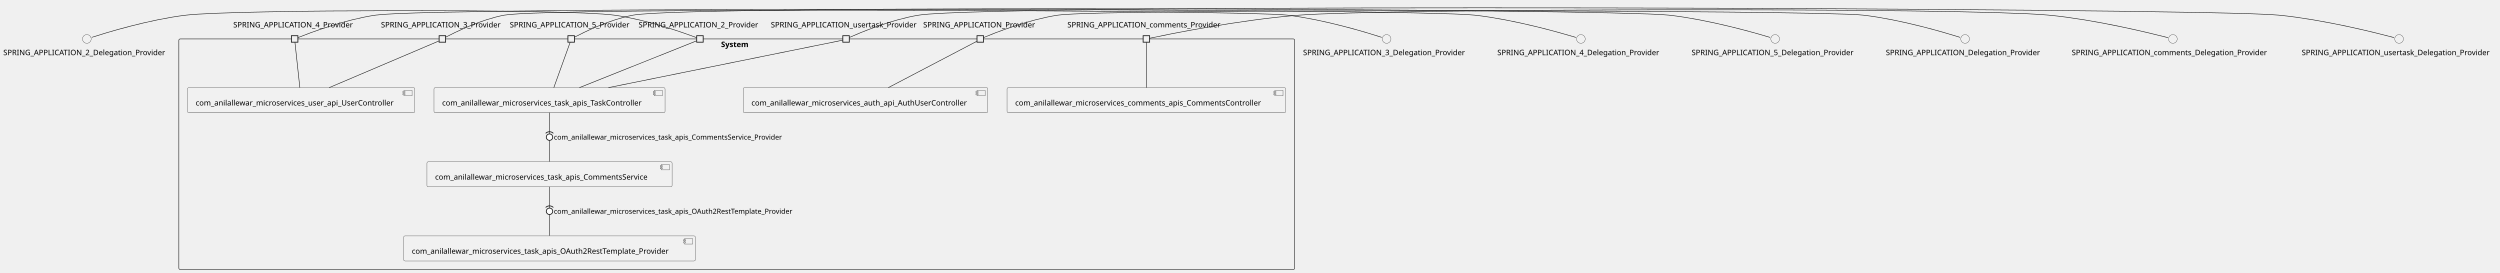
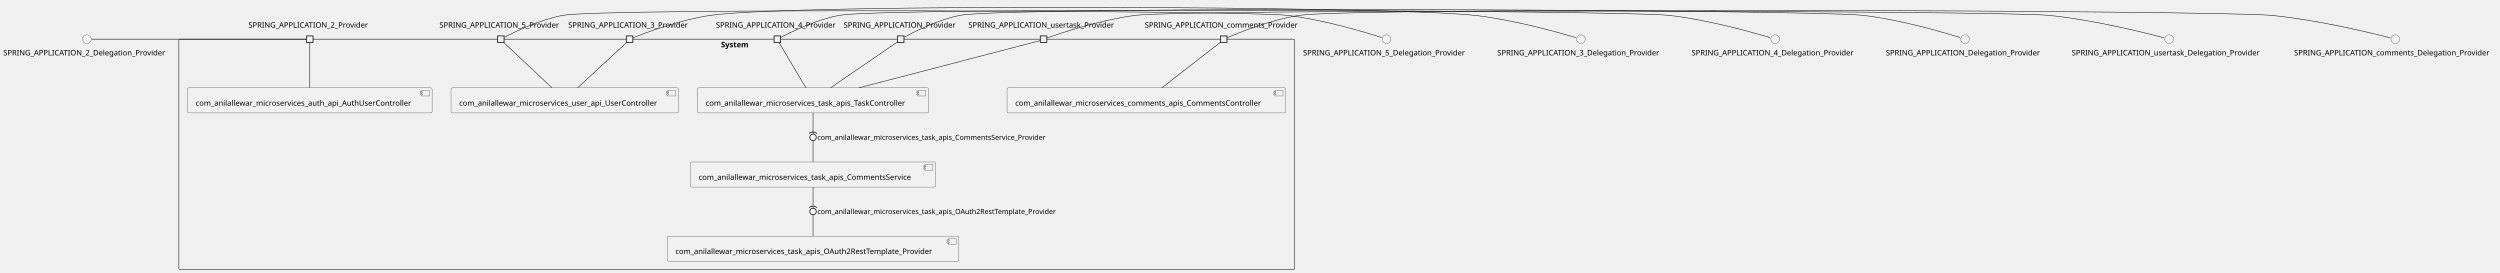
- <svg xmlns="http://www.w3.org/2000/svg" xmlns:xlink="http://www.w3.org/1999/xlink" contentStyleType="text/css" height="503px" preserveAspectRatio="none" style="width:4620px;height:503px;background:#FFFFFF;" version="1.1" viewBox="0 0 4620 503" width="4620px" zoomAndPan="magnify">
+ <svg xmlns="http://www.w3.org/2000/svg" xmlns:xlink="http://www.w3.org/1999/xlink" contentStyleType="text/css" height="504px" preserveAspectRatio="none" style="width:4620px;height:504px;background:#FFFFFF;" version="1.1" viewBox="0 0 4620 504" width="4620px" zoomAndPan="magnify">
  <defs />
  <g>
    <g id="cluster_System">
-       <rect fill="none" height="426" rx="2.5" ry="2.5" style="stroke:#181818;stroke-width:1.0;" width="2062" x="330.5" y="71.98" />
-       <text fill="#000000" font-family="sans-serif" font-size="14" font-weight="bold" lengthAdjust="spacing" textLength="58" x="1332.5" y="86.975">System</text>
+       <rect fill="none" height="426" rx="2.5" ry="2.5" style="stroke:#181818;stroke-width:1.0;" width="2062" x="330.5" y="72.38" />
+       <text fill="#000000" font-family="sans-serif" font-size="14" font-weight="bold" lengthAdjust="spacing" textLength="58" x="1332.5" y="87.375">System</text>
    </g>
    <g id="elem_com_anilallewar_microservices_auth_api_AuthUserController">
-       <a href="anilallewar-microservices-basics-spring-boot.repository#_i4NJaFnjEe-0wf3FznRouQ" target="_top" title="anilallewar-microservices-basics-spring-boot.repository#_i4NJaFnjEe-0wf3FznRouQ" xlink:actuate="onRequest" xlink:href="anilallewar-microservices-basics-spring-boot.repository#_i4NJaFnjEe-0wf3FznRouQ" xlink:show="new" xlink:title="anilallewar-microservices-basics-spring-boot.repository#_i4NJaFnjEe-0wf3FznRouQ" xlink:type="simple">
-         <rect fill="#F1F1F1" height="46.297" rx="2.5" ry="2.5" style="stroke:#181818;stroke-width:0.5;" width="452" x="1373.5" y="161.98" />
-         <rect fill="#F1F1F1" height="10" style="stroke:#181818;stroke-width:0.5;" width="15" x="1805.5" y="166.98" />
-         <rect fill="#F1F1F1" height="2" style="stroke:#181818;stroke-width:0.5;" width="4" x="1803.5" y="168.98" />
-         <rect fill="#F1F1F1" height="2" style="stroke:#181818;stroke-width:0.5;" width="4" x="1803.5" y="172.98" />
-         <text fill="#000000" font-family="sans-serif" font-size="14" lengthAdjust="spacing" textLength="412" x="1388.5" y="194.975">com_anilallewar_microservices_auth_api_AuthUserController</text>
+       <a href="anilallewar-microservices-basics-spring-boot.repository#_S880RlqsEe-xq-straUZKQ" target="_top" title="anilallewar-microservices-basics-spring-boot.repository#_S880RlqsEe-xq-straUZKQ" xlink:actuate="onRequest" xlink:href="anilallewar-microservices-basics-spring-boot.repository#_S880RlqsEe-xq-straUZKQ" xlink:show="new" xlink:title="anilallewar-microservices-basics-spring-boot.repository#_S880RlqsEe-xq-straUZKQ" xlink:type="simple">
+         <rect fill="#F1F1F1" height="46.297" rx="2.5" ry="2.5" style="stroke:#181818;stroke-width:0.5;" width="452" x="346.5" y="162.38" />
+         <rect fill="#F1F1F1" height="10" style="stroke:#181818;stroke-width:0.5;" width="15" x="778.5" y="167.38" />
+         <rect fill="#F1F1F1" height="2" style="stroke:#181818;stroke-width:0.5;" width="4" x="776.5" y="169.38" />
+         <rect fill="#F1F1F1" height="2" style="stroke:#181818;stroke-width:0.5;" width="4" x="776.5" y="173.38" />
+         <text fill="#000000" font-family="sans-serif" font-size="14" lengthAdjust="spacing" textLength="412" x="361.5" y="195.375">com_anilallewar_microservices_auth_api_AuthUserController</text>
      </a>
    </g>
    <g id="elem_com_anilallewar_microservices_comments_apis_CommentsController">
-       <a href="anilallewar-microservices-basics-spring-boot.repository#_i4NJaFnjEe-0wf3FznRouQ" target="_top" title="anilallewar-microservices-basics-spring-boot.repository#_i4NJaFnjEe-0wf3FznRouQ" xlink:actuate="onRequest" xlink:href="anilallewar-microservices-basics-spring-boot.repository#_i4NJaFnjEe-0wf3FznRouQ" xlink:show="new" xlink:title="anilallewar-microservices-basics-spring-boot.repository#_i4NJaFnjEe-0wf3FznRouQ" xlink:type="simple">
-         <rect fill="#F1F1F1" height="46.297" rx="2.5" ry="2.5" style="stroke:#181818;stroke-width:0.5;" width="515" x="1861" y="161.98" />
-         <rect fill="#F1F1F1" height="10" style="stroke:#181818;stroke-width:0.5;" width="15" x="2356" y="166.98" />
-         <rect fill="#F1F1F1" height="2" style="stroke:#181818;stroke-width:0.5;" width="4" x="2354" y="168.98" />
-         <rect fill="#F1F1F1" height="2" style="stroke:#181818;stroke-width:0.5;" width="4" x="2354" y="172.98" />
-         <text fill="#000000" font-family="sans-serif" font-size="14" lengthAdjust="spacing" textLength="475" x="1876" y="194.975">com_anilallewar_microservices_comments_apis_CommentsController</text>
+       <a href="anilallewar-microservices-basics-spring-boot.repository#_S880RlqsEe-xq-straUZKQ" target="_top" title="anilallewar-microservices-basics-spring-boot.repository#_S880RlqsEe-xq-straUZKQ" xlink:actuate="onRequest" xlink:href="anilallewar-microservices-basics-spring-boot.repository#_S880RlqsEe-xq-straUZKQ" xlink:show="new" xlink:title="anilallewar-microservices-basics-spring-boot.repository#_S880RlqsEe-xq-straUZKQ" xlink:type="simple">
+         <rect fill="#F1F1F1" height="46.297" rx="2.5" ry="2.5" style="stroke:#181818;stroke-width:0.5;" width="515" x="1861" y="162.38" />
+         <rect fill="#F1F1F1" height="10" style="stroke:#181818;stroke-width:0.5;" width="15" x="2356" y="167.38" />
+         <rect fill="#F1F1F1" height="2" style="stroke:#181818;stroke-width:0.5;" width="4" x="2354" y="169.38" />
+         <rect fill="#F1F1F1" height="2" style="stroke:#181818;stroke-width:0.5;" width="4" x="2354" y="173.38" />
+         <text fill="#000000" font-family="sans-serif" font-size="14" lengthAdjust="spacing" textLength="475" x="1876" y="195.375">com_anilallewar_microservices_comments_apis_CommentsController</text>
      </a>
    </g>
    <g id="elem_com_anilallewar_microservices_task_apis_CommentsService">
-       <a href="anilallewar-microservices-basics-spring-boot.repository#_i4NJaFnjEe-0wf3FznRouQ" target="_top" title="anilallewar-microservices-basics-spring-boot.repository#_i4NJaFnjEe-0wf3FznRouQ" xlink:actuate="onRequest" xlink:href="anilallewar-microservices-basics-spring-boot.repository#_i4NJaFnjEe-0wf3FznRouQ" xlink:show="new" xlink:title="anilallewar-microservices-basics-spring-boot.repository#_i4NJaFnjEe-0wf3FznRouQ" xlink:type="simple">
-         <rect fill="#F1F1F1" height="46.297" rx="2.5" ry="2.5" style="stroke:#181818;stroke-width:0.5;" width="453" x="789" y="298.98" />
-         <rect fill="#F1F1F1" height="10" style="stroke:#181818;stroke-width:0.5;" width="15" x="1222" y="303.98" />
-         <rect fill="#F1F1F1" height="2" style="stroke:#181818;stroke-width:0.5;" width="4" x="1220" y="305.98" />
-         <rect fill="#F1F1F1" height="2" style="stroke:#181818;stroke-width:0.5;" width="4" x="1220" y="309.98" />
-         <text fill="#000000" font-family="sans-serif" font-size="14" lengthAdjust="spacing" textLength="413" x="804" y="331.975">com_anilallewar_microservices_task_apis_CommentsService</text>
+       <a href="anilallewar-microservices-basics-spring-boot.repository#_S880RlqsEe-xq-straUZKQ" target="_top" title="anilallewar-microservices-basics-spring-boot.repository#_S880RlqsEe-xq-straUZKQ" xlink:actuate="onRequest" xlink:href="anilallewar-microservices-basics-spring-boot.repository#_S880RlqsEe-xq-straUZKQ" xlink:show="new" xlink:title="anilallewar-microservices-basics-spring-boot.repository#_S880RlqsEe-xq-straUZKQ" xlink:type="simple">
+         <rect fill="#F1F1F1" height="46.297" rx="2.5" ry="2.5" style="stroke:#181818;stroke-width:0.5;" width="453" x="1276" y="299.38" />
+         <rect fill="#F1F1F1" height="10" style="stroke:#181818;stroke-width:0.5;" width="15" x="1709" y="304.38" />
+         <rect fill="#F1F1F1" height="2" style="stroke:#181818;stroke-width:0.5;" width="4" x="1707" y="306.38" />
+         <rect fill="#F1F1F1" height="2" style="stroke:#181818;stroke-width:0.5;" width="4" x="1707" y="310.38" />
+         <text fill="#000000" font-family="sans-serif" font-size="14" lengthAdjust="spacing" textLength="413" x="1291" y="332.375">com_anilallewar_microservices_task_apis_CommentsService</text>
      </a>
    </g>
    <g id="elem_com_anilallewar_microservices_task_apis_OAuth2RestTemplate_Provider">
-       <a href="anilallewar-microservices-basics-spring-boot.repository#_i4NJaFnjEe-0wf3FznRouQ" target="_top" title="anilallewar-microservices-basics-spring-boot.repository#_i4NJaFnjEe-0wf3FznRouQ" xlink:actuate="onRequest" xlink:href="anilallewar-microservices-basics-spring-boot.repository#_i4NJaFnjEe-0wf3FznRouQ" xlink:show="new" xlink:title="anilallewar-microservices-basics-spring-boot.repository#_i4NJaFnjEe-0wf3FznRouQ" xlink:type="simple">
-         <rect fill="#F1F1F1" height="46.297" rx="2.5" ry="2.5" style="stroke:#181818;stroke-width:0.5;" width="539" x="746" y="435.98" />
-         <rect fill="#F1F1F1" height="10" style="stroke:#181818;stroke-width:0.5;" width="15" x="1265" y="440.98" />
-         <rect fill="#F1F1F1" height="2" style="stroke:#181818;stroke-width:0.5;" width="4" x="1263" y="442.98" />
-         <rect fill="#F1F1F1" height="2" style="stroke:#181818;stroke-width:0.5;" width="4" x="1263" y="446.98" />
-         <text fill="#000000" font-family="sans-serif" font-size="14" lengthAdjust="spacing" textLength="499" x="761" y="468.975">com_anilallewar_microservices_task_apis_OAuth2RestTemplate_Provider</text>
+       <a href="anilallewar-microservices-basics-spring-boot.repository#_S880RlqsEe-xq-straUZKQ" target="_top" title="anilallewar-microservices-basics-spring-boot.repository#_S880RlqsEe-xq-straUZKQ" xlink:actuate="onRequest" xlink:href="anilallewar-microservices-basics-spring-boot.repository#_S880RlqsEe-xq-straUZKQ" xlink:show="new" xlink:title="anilallewar-microservices-basics-spring-boot.repository#_S880RlqsEe-xq-straUZKQ" xlink:type="simple">
+         <rect fill="#F1F1F1" height="46.297" rx="2.5" ry="2.5" style="stroke:#181818;stroke-width:0.5;" width="539" x="1233" y="436.38" />
+         <rect fill="#F1F1F1" height="10" style="stroke:#181818;stroke-width:0.5;" width="15" x="1752" y="441.38" />
+         <rect fill="#F1F1F1" height="2" style="stroke:#181818;stroke-width:0.5;" width="4" x="1750" y="443.38" />
+         <rect fill="#F1F1F1" height="2" style="stroke:#181818;stroke-width:0.5;" width="4" x="1750" y="447.38" />
+         <text fill="#000000" font-family="sans-serif" font-size="14" lengthAdjust="spacing" textLength="499" x="1248" y="469.375">com_anilallewar_microservices_task_apis_OAuth2RestTemplate_Provider</text>
      </a>
    </g>
    <g id="elem_com_anilallewar_microservices_task_apis_TaskController">
-       <a href="anilallewar-microservices-basics-spring-boot.repository#_i4NJaFnjEe-0wf3FznRouQ" target="_top" title="anilallewar-microservices-basics-spring-boot.repository#_i4NJaFnjEe-0wf3FznRouQ" xlink:actuate="onRequest" xlink:href="anilallewar-microservices-basics-spring-boot.repository#_i4NJaFnjEe-0wf3FznRouQ" xlink:show="new" xlink:title="anilallewar-microservices-basics-spring-boot.repository#_i4NJaFnjEe-0wf3FznRouQ" xlink:type="simple">
-         <rect fill="#F1F1F1" height="46.297" rx="2.5" ry="2.5" style="stroke:#181818;stroke-width:0.5;" width="427" x="802" y="161.98" />
-         <rect fill="#F1F1F1" height="10" style="stroke:#181818;stroke-width:0.5;" width="15" x="1209" y="166.98" />
-         <rect fill="#F1F1F1" height="2" style="stroke:#181818;stroke-width:0.5;" width="4" x="1207" y="168.98" />
-         <rect fill="#F1F1F1" height="2" style="stroke:#181818;stroke-width:0.5;" width="4" x="1207" y="172.98" />
-         <text fill="#000000" font-family="sans-serif" font-size="14" lengthAdjust="spacing" textLength="387" x="817" y="194.975">com_anilallewar_microservices_task_apis_TaskController</text>
+       <a href="anilallewar-microservices-basics-spring-boot.repository#_S880RlqsEe-xq-straUZKQ" target="_top" title="anilallewar-microservices-basics-spring-boot.repository#_S880RlqsEe-xq-straUZKQ" xlink:actuate="onRequest" xlink:href="anilallewar-microservices-basics-spring-boot.repository#_S880RlqsEe-xq-straUZKQ" xlink:show="new" xlink:title="anilallewar-microservices-basics-spring-boot.repository#_S880RlqsEe-xq-straUZKQ" xlink:type="simple">
+         <rect fill="#F1F1F1" height="46.297" rx="2.5" ry="2.5" style="stroke:#181818;stroke-width:0.5;" width="427" x="1289" y="162.38" />
+         <rect fill="#F1F1F1" height="10" style="stroke:#181818;stroke-width:0.5;" width="15" x="1696" y="167.38" />
+         <rect fill="#F1F1F1" height="2" style="stroke:#181818;stroke-width:0.5;" width="4" x="1694" y="169.38" />
+         <rect fill="#F1F1F1" height="2" style="stroke:#181818;stroke-width:0.5;" width="4" x="1694" y="173.38" />
+         <text fill="#000000" font-family="sans-serif" font-size="14" lengthAdjust="spacing" textLength="387" x="1304" y="195.375">com_anilallewar_microservices_task_apis_TaskController</text>
      </a>
    </g>
    <g id="elem_com_anilallewar_microservices_user_api_UserController">
-       <a href="anilallewar-microservices-basics-spring-boot.repository#_i4NJaFnjEe-0wf3FznRouQ" target="_top" title="anilallewar-microservices-basics-spring-boot.repository#_i4NJaFnjEe-0wf3FznRouQ" xlink:actuate="onRequest" xlink:href="anilallewar-microservices-basics-spring-boot.repository#_i4NJaFnjEe-0wf3FznRouQ" xlink:show="new" xlink:title="anilallewar-microservices-basics-spring-boot.repository#_i4NJaFnjEe-0wf3FznRouQ" xlink:type="simple">
-         <rect fill="#F1F1F1" height="46.297" rx="2.5" ry="2.5" style="stroke:#181818;stroke-width:0.5;" width="420" x="346.5" y="161.98" />
-         <rect fill="#F1F1F1" height="10" style="stroke:#181818;stroke-width:0.5;" width="15" x="746.5" y="166.98" />
-         <rect fill="#F1F1F1" height="2" style="stroke:#181818;stroke-width:0.5;" width="4" x="744.5" y="168.98" />
-         <rect fill="#F1F1F1" height="2" style="stroke:#181818;stroke-width:0.5;" width="4" x="744.5" y="172.98" />
-         <text fill="#000000" font-family="sans-serif" font-size="14" lengthAdjust="spacing" textLength="380" x="361.5" y="194.975">com_anilallewar_microservices_user_api_UserController</text>
+       <a href="anilallewar-microservices-basics-spring-boot.repository#_S880RlqsEe-xq-straUZKQ" target="_top" title="anilallewar-microservices-basics-spring-boot.repository#_S880RlqsEe-xq-straUZKQ" xlink:actuate="onRequest" xlink:href="anilallewar-microservices-basics-spring-boot.repository#_S880RlqsEe-xq-straUZKQ" xlink:show="new" xlink:title="anilallewar-microservices-basics-spring-boot.repository#_S880RlqsEe-xq-straUZKQ" xlink:type="simple">
+         <rect fill="#F1F1F1" height="46.297" rx="2.5" ry="2.5" style="stroke:#181818;stroke-width:0.5;" width="420" x="833.5" y="162.38" />
+         <rect fill="#F1F1F1" height="10" style="stroke:#181818;stroke-width:0.5;" width="15" x="1233.5" y="167.38" />
+         <rect fill="#F1F1F1" height="2" style="stroke:#181818;stroke-width:0.5;" width="4" x="1231.5" y="169.38" />
+         <rect fill="#F1F1F1" height="2" style="stroke:#181818;stroke-width:0.5;" width="4" x="1231.5" y="173.38" />
+         <text fill="#000000" font-family="sans-serif" font-size="14" lengthAdjust="spacing" textLength="380" x="848.5" y="195.375">com_anilallewar_microservices_user_api_UserController</text>
      </a>
    </g>
-     <text fill="#000000" font-family="sans-serif" font-size="14" lengthAdjust="spacing" textLength="227" x="1180" y="50.678">SPRING_APPLICATION_2_Provider</text>
-     <rect fill="#F1F1F1" height="12" style="stroke:#181818;stroke-width:1.5;" width="12" x="1287.5" y="65.98" />
-     <text fill="#000000" font-family="sans-serif" font-size="14" lengthAdjust="spacing" textLength="227" x="704" y="50.678">SPRING_APPLICATION_3_Provider</text>
-     <rect fill="#F1F1F1" height="12" style="stroke:#181818;stroke-width:1.5;" width="12" x="811.5" y="65.98" />
-     <text fill="#000000" font-family="sans-serif" font-size="14" lengthAdjust="spacing" textLength="227" x="431" y="50.678">SPRING_APPLICATION_4_Provider</text>
-     <rect fill="#F1F1F1" height="12" style="stroke:#181818;stroke-width:1.5;" width="12" x="538.5" y="65.98" />
-     <text fill="#000000" font-family="sans-serif" font-size="14" lengthAdjust="spacing" textLength="227" x="942" y="50.678">SPRING_APPLICATION_5_Provider</text>
-     <rect fill="#F1F1F1" height="12" style="stroke:#181818;stroke-width:1.5;" width="12" x="1049.5" y="65.98" />
-     <text fill="#000000" font-family="sans-serif" font-size="14" lengthAdjust="spacing" textLength="211" x="1706" y="50.678">SPRING_APPLICATION_Provider</text>
-     <rect fill="#F1F1F1" height="12" style="stroke:#181818;stroke-width:1.5;" width="12" x="1805.5" y="65.98" />
-     <text fill="#000000" font-family="sans-serif" font-size="14" lengthAdjust="spacing" textLength="292" x="1972.5" y="50.678">SPRING_APPLICATION_comments_Provider</text>
-     <rect fill="#F1F1F1" height="12" style="stroke:#181818;stroke-width:1.5;" width="12" x="2112.5" y="65.98" />
-     <text fill="#000000" font-family="sans-serif" font-size="14" lengthAdjust="spacing" textLength="278" x="1424.5" y="50.678">SPRING_APPLICATION_usertask_Provider</text>
-     <rect fill="#F1F1F1" height="12" style="stroke:#181818;stroke-width:1.5;" width="12" x="1557.5" y="65.98" />
+     <text fill="#000000" font-family="sans-serif" font-size="14" lengthAdjust="spacing" textLength="227" x="459" y="51.078">SPRING_APPLICATION_2_Provider</text>
+     <rect fill="#F1F1F1" height="12" style="stroke:#181818;stroke-width:1.5;" width="12" x="566.5" y="66.38" />
+     <text fill="#000000" font-family="sans-serif" font-size="14" lengthAdjust="spacing" textLength="227" x="1050" y="51.078">SPRING_APPLICATION_3_Provider</text>
+     <rect fill="#F1F1F1" height="12" style="stroke:#181818;stroke-width:1.5;" width="12" x="1157.5" y="66.38" />
+     <text fill="#000000" font-family="sans-serif" font-size="14" lengthAdjust="spacing" textLength="227" x="1323" y="51.078">SPRING_APPLICATION_4_Provider</text>
+     <rect fill="#F1F1F1" height="12" style="stroke:#181818;stroke-width:1.5;" width="12" x="1430.5" y="66.38" />
+     <text fill="#000000" font-family="sans-serif" font-size="14" lengthAdjust="spacing" textLength="227" x="812" y="51.078">SPRING_APPLICATION_5_Provider</text>
+     <rect fill="#F1F1F1" height="12" style="stroke:#181818;stroke-width:1.5;" width="12" x="919.5" y="66.38" />
+     <text fill="#000000" font-family="sans-serif" font-size="14" lengthAdjust="spacing" textLength="211" x="1559" y="51.078">SPRING_APPLICATION_Provider</text>
+     <rect fill="#F1F1F1" height="12" style="stroke:#181818;stroke-width:1.5;" width="12" x="1658.5" y="66.38" />
+     <text fill="#000000" font-family="sans-serif" font-size="14" lengthAdjust="spacing" textLength="292" x="2115.5" y="51.078">SPRING_APPLICATION_comments_Provider</text>
+     <rect fill="#F1F1F1" height="12" style="stroke:#181818;stroke-width:1.5;" width="12" x="2255.5" y="66.38" />
+     <text fill="#000000" font-family="sans-serif" font-size="14" lengthAdjust="spacing" textLength="278" x="1789.5" y="51.078">SPRING_APPLICATION_usertask_Provider</text>
+     <rect fill="#F1F1F1" height="12" style="stroke:#181818;stroke-width:1.5;" width="12" x="1922.5" y="66.38" />
    <g id="elem_SPRING_APPLICATION_2_Delegation_Provider">
-       <ellipse cx="160.5" cy="71.98" fill="#F1F1F1" rx="8" ry="8" style="stroke:#181818;stroke-width:0.5;" />
-       <text fill="#000000" font-family="sans-serif" font-size="14" lengthAdjust="spacing" textLength="309" x="6" y="101.975">SPRING_APPLICATION_2_Delegation_Provider</text>
+       <ellipse cx="160.5" cy="72.38" fill="#F1F1F1" rx="8" ry="8" style="stroke:#181818;stroke-width:0.5;" />
+       <text fill="#000000" font-family="sans-serif" font-size="14" lengthAdjust="spacing" textLength="309" x="6" y="102.375">SPRING_APPLICATION_2_Delegation_Provider</text>
    </g>
    <g id="elem_SPRING_APPLICATION_3_Delegation_Provider">
-       <ellipse cx="2562.5" cy="71.98" fill="#F1F1F1" rx="8" ry="8" style="stroke:#181818;stroke-width:0.5;" />
-       <text fill="#000000" font-family="sans-serif" font-size="14" lengthAdjust="spacing" textLength="309" x="2408" y="101.975">SPRING_APPLICATION_3_Delegation_Provider</text>
+       <ellipse cx="2921.5" cy="72.38" fill="#F1F1F1" rx="8" ry="8" style="stroke:#181818;stroke-width:0.5;" />
+       <text fill="#000000" font-family="sans-serif" font-size="14" lengthAdjust="spacing" textLength="309" x="2767" y="102.375">SPRING_APPLICATION_3_Delegation_Provider</text>
    </g>
    <g id="elem_SPRING_APPLICATION_4_Delegation_Provider">
-       <ellipse cx="2921.5" cy="71.98" fill="#F1F1F1" rx="8" ry="8" style="stroke:#181818;stroke-width:0.5;" />
-       <text fill="#000000" font-family="sans-serif" font-size="14" lengthAdjust="spacing" textLength="309" x="2767" y="101.975">SPRING_APPLICATION_4_Delegation_Provider</text>
+       <ellipse cx="3280.5" cy="72.38" fill="#F1F1F1" rx="8" ry="8" style="stroke:#181818;stroke-width:0.5;" />
+       <text fill="#000000" font-family="sans-serif" font-size="14" lengthAdjust="spacing" textLength="309" x="3126" y="102.375">SPRING_APPLICATION_4_Delegation_Provider</text>
    </g>
    <g id="elem_SPRING_APPLICATION_5_Delegation_Provider">
-       <ellipse cx="3280.5" cy="71.98" fill="#F1F1F1" rx="8" ry="8" style="stroke:#181818;stroke-width:0.5;" />
-       <text fill="#000000" font-family="sans-serif" font-size="14" lengthAdjust="spacing" textLength="309" x="3126" y="101.975">SPRING_APPLICATION_5_Delegation_Provider</text>
+       <ellipse cx="2562.5" cy="72.38" fill="#F1F1F1" rx="8" ry="8" style="stroke:#181818;stroke-width:0.5;" />
+       <text fill="#000000" font-family="sans-serif" font-size="14" lengthAdjust="spacing" textLength="309" x="2408" y="102.375">SPRING_APPLICATION_5_Delegation_Provider</text>
    </g>
    <g id="elem_SPRING_APPLICATION_Delegation_Provider">
-       <ellipse cx="3631.5" cy="71.98" fill="#F1F1F1" rx="8" ry="8" style="stroke:#181818;stroke-width:0.5;" />
-       <text fill="#000000" font-family="sans-serif" font-size="14" lengthAdjust="spacing" textLength="293" x="3485" y="101.975">SPRING_APPLICATION_Delegation_Provider</text>
+       <ellipse cx="3631.5" cy="72.38" fill="#F1F1F1" rx="8" ry="8" style="stroke:#181818;stroke-width:0.5;" />
+       <text fill="#000000" font-family="sans-serif" font-size="14" lengthAdjust="spacing" textLength="293" x="3485" y="102.375">SPRING_APPLICATION_Delegation_Provider</text>
    </g>
    <g id="elem_SPRING_APPLICATION_comments_Delegation_Provider">
-       <ellipse cx="4015.5" cy="71.98" fill="#F1F1F1" rx="8" ry="8" style="stroke:#181818;stroke-width:0.5;" />
-       <text fill="#000000" font-family="sans-serif" font-size="14" lengthAdjust="spacing" textLength="374" x="3828.5" y="101.975">SPRING_APPLICATION_comments_Delegation_Provider</text>
+       <ellipse cx="4426.5" cy="72.38" fill="#F1F1F1" rx="8" ry="8" style="stroke:#181818;stroke-width:0.5;" />
+       <text fill="#000000" font-family="sans-serif" font-size="14" lengthAdjust="spacing" textLength="374" x="4239.5" y="102.375">SPRING_APPLICATION_comments_Delegation_Provider</text>
    </g>
    <g id="elem_SPRING_APPLICATION_usertask_Delegation_Provider">
-       <ellipse cx="4433.5" cy="71.98" fill="#F1F1F1" rx="8" ry="8" style="stroke:#181818;stroke-width:0.5;" />
-       <text fill="#000000" font-family="sans-serif" font-size="14" lengthAdjust="spacing" textLength="360" x="4253.5" y="101.975">SPRING_APPLICATION_usertask_Delegation_Provider</text>
+       <ellipse cx="4008.5" cy="72.38" fill="#F1F1F1" rx="8" ry="8" style="stroke:#181818;stroke-width:0.5;" />
+       <text fill="#000000" font-family="sans-serif" font-size="14" lengthAdjust="spacing" textLength="360" x="3828.5" y="102.375">SPRING_APPLICATION_usertask_Delegation_Provider</text>
    </g>
    <g id="link_SPRING_APPLICATION_2_Delegation_Provider_SPRING_APPLICATION_2_Provider">
-       <path d="M169.53,69.01 C195.97,60.49 275.68,36.06 344,27.98 C431.28,17.66 1047.92,16.12 1135,27.98 C1195.84,36.27 1266.28,61.67 1287.29,69.59 " fill="none" id="SPRING_APPLICATION_2_Delegation_Provider-SPRING_APPLICATION_2_Provider" style="stroke:#181818;stroke-width:1.0;" />
+       <path d="M169.69,72.38 C223.3,72.38 523.27,72.38 566.35,72.38 " fill="none" id="SPRING_APPLICATION_2_Delegation_Provider-SPRING_APPLICATION_2_Provider" style="stroke:#181818;stroke-width:1.0;" />
    </g>
-     <g id="link_SPRING_APPLICATION_2_Provider_com_anilallewar_microservices_task_apis_TaskController">
-       <path d="M1287.44,75.4 C1259.52,86.55 1141.77,133.56 1070.69,161.95 " fill="none" id="SPRING_APPLICATION_2_Provider-com_anilallewar_microservices_task_apis_TaskController" style="stroke:#181818;stroke-width:1.0;" />
+     <g id="link_SPRING_APPLICATION_2_Provider_com_anilallewar_microservices_auth_api_AuthUserController">
+       <path d="M572.5,78.44 C572.5,93.03 572.5,135.84 572.5,162.36 " fill="none" id="SPRING_APPLICATION_2_Provider-com_anilallewar_microservices_auth_api_AuthUserController" style="stroke:#181818;stroke-width:1.0;" />
    </g>
    <g id="link_SPRING_APPLICATION_3_Delegation_Provider_SPRING_APPLICATION_3_Provider">
-       <path d="M2553.47,69.01 C2527.03,60.49 2447.32,36.06 2379,27.98 C2299.17,18.54 1011.04,13.32 932,27.98 C888.66,36.02 840.55,59.83 823.72,68.64 " fill="none" id="SPRING_APPLICATION_3_Delegation_Provider-SPRING_APPLICATION_3_Provider" style="stroke:#181818;stroke-width:1.0;" />
+       <path d="M2912.22,69.53 C2884.27,61.12 2798.32,36.49 2725,28.38 C2569.06,11.13 1468.28,6 1313,28.38 C1255.69,36.64 1189.73,61.84 1169.62,69.88 " fill="none" id="SPRING_APPLICATION_3_Delegation_Provider-SPRING_APPLICATION_3_Provider" style="stroke:#181818;stroke-width:1.0;" />
    </g>
    <g id="link_SPRING_APPLICATION_3_Provider_com_anilallewar_microservices_user_api_UserController">
-       <path d="M811.05,75.72 C783.53,87.43 674.4,133.84 608.29,161.95 " fill="none" id="SPRING_APPLICATION_3_Provider-com_anilallewar_microservices_user_api_UserController" style="stroke:#181818;stroke-width:1.0;" />
+       <path d="M1158.03,78.44 C1142.26,93.03 1095.98,135.84 1067.31,162.36 " fill="none" id="SPRING_APPLICATION_3_Provider-com_anilallewar_microservices_user_api_UserController" style="stroke:#181818;stroke-width:1.0;" />
    </g>
    <g id="link_SPRING_APPLICATION_4_Delegation_Provider_SPRING_APPLICATION_4_Provider">
-       <path d="M2912.22,69.13 C2884.27,60.72 2798.32,36.09 2725,27.98 C2612.85,15.58 805.68,11.89 694,27.98 C636.69,36.24 570.73,61.44 550.62,69.48 " fill="none" id="SPRING_APPLICATION_4_Delegation_Provider-SPRING_APPLICATION_4_Provider" style="stroke:#181818;stroke-width:1.0;" />
+       <path d="M3271.22,69.53 C3243.27,61.12 3157.32,36.49 3084,28.38 C2999.35,19.02 1634.74,12.84 1551,28.38 C1507.66,36.42 1459.55,60.23 1442.72,69.04 " fill="none" id="SPRING_APPLICATION_4_Delegation_Provider-SPRING_APPLICATION_4_Provider" style="stroke:#181818;stroke-width:1.0;" />
    </g>
-     <g id="link_SPRING_APPLICATION_4_Provider_com_anilallewar_microservices_user_api_UserController">
-       <path d="M545.05,78.04 C546.62,92.63 551.25,135.44 554.12,161.96 " fill="none" id="SPRING_APPLICATION_4_Provider-com_anilallewar_microservices_user_api_UserController" style="stroke:#181818;stroke-width:1.0;" />
+     <g id="link_SPRING_APPLICATION_4_Provider_com_anilallewar_microservices_task_apis_TaskController">
+       <path d="M1439.51,78.44 C1448.18,93.03 1473.64,135.84 1489.41,162.36 " fill="none" id="SPRING_APPLICATION_4_Provider-com_anilallewar_microservices_task_apis_TaskController" style="stroke:#181818;stroke-width:1.0;" />
    </g>
    <g id="link_SPRING_APPLICATION_5_Delegation_Provider_SPRING_APPLICATION_5_Provider">
-       <path d="M3271.22,69.13 C3243.27,60.72 3157.32,36.09 3084,27.98 C2978.31,16.29 1274.55,8.58 1170,27.98 C1126.66,36.02 1078.55,59.83 1061.72,68.64 " fill="none" id="SPRING_APPLICATION_5_Delegation_Provider-SPRING_APPLICATION_5_Provider" style="stroke:#181818;stroke-width:1.0;" />
+       <path d="M2553.47,69.41 C2527.03,60.89 2447.32,36.46 2379,28.38 C2305.13,19.65 1113.14,14.81 1040,28.38 C996.66,36.42 948.55,60.23 931.72,69.04 " fill="none" id="SPRING_APPLICATION_5_Delegation_Provider-SPRING_APPLICATION_5_Provider" style="stroke:#181818;stroke-width:1.0;" />
    </g>
-     <g id="link_SPRING_APPLICATION_5_Provider_com_anilallewar_microservices_task_apis_TaskController">
-       <path d="M1053.68,78.04 C1048.42,92.63 1032.99,135.44 1023.44,161.96 " fill="none" id="SPRING_APPLICATION_5_Provider-com_anilallewar_microservices_task_apis_TaskController" style="stroke:#181818;stroke-width:1.0;" />
+     <g id="link_SPRING_APPLICATION_5_Provider_com_anilallewar_microservices_user_api_UserController">
+       <path d="M930.88,78.44 C946.39,93.03 991.89,135.84 1020.09,162.36 " fill="none" id="SPRING_APPLICATION_5_Provider-com_anilallewar_microservices_user_api_UserController" style="stroke:#181818;stroke-width:1.0;" />
    </g>
    <g id="link_SPRING_APPLICATION_Delegation_Provider_SPRING_APPLICATION_Provider">
-       <path d="M3622.22,69.01 C3595.04,60.49 3513.11,36.05 3443,27.98 C3360.88,18.52 2036.75,15.73 1955,27.98 C1900.11,36.21 1837.22,61.2 1817.64,69.37 " fill="none" id="SPRING_APPLICATION_Delegation_Provider-SPRING_APPLICATION_Provider" style="stroke:#181818;stroke-width:1.0;" />
+       <path d="M3622.22,69.41 C3595.04,60.89 3513.11,36.45 3443,28.38 C3350.89,17.77 1865.04,10.77 1774,28.38 C1732.56,36.39 1686.91,60 1670.66,68.92 " fill="none" id="SPRING_APPLICATION_Delegation_Provider-SPRING_APPLICATION_Provider" style="stroke:#181818;stroke-width:1.0;" />
    </g>
-     <g id="link_SPRING_APPLICATION_Provider_com_anilallewar_microservices_auth_api_AuthUserController">
-       <path d="M1805.38,76.18 C1781.69,88.59 1694.64,134.17 1641.61,161.93 " fill="none" id="SPRING_APPLICATION_Provider-com_anilallewar_microservices_auth_api_AuthUserController" style="stroke:#181818;stroke-width:1.0;" />
+     <g id="link_SPRING_APPLICATION_Provider_com_anilallewar_microservices_task_apis_TaskController">
+       <path d="M1658.35,77.6 C1638.35,91.3 1574.21,135.25 1534.72,162.3 " fill="none" id="SPRING_APPLICATION_Provider-com_anilallewar_microservices_task_apis_TaskController" style="stroke:#181818;stroke-width:1.0;" />
    </g>
    <g id="link_SPRING_APPLICATION_comments_Delegation_Provider_SPRING_APPLICATION_comments_Provider">
-       <path d="M4006.41,69.59 C3975.69,61.66 3872.83,36.23 3786,27.98 C3632.8,13.43 2554.43,16.1 2401,27.98 C2289.16,36.64 2154.62,64.3 2124.62,70.67 " fill="none" id="SPRING_APPLICATION_comments_Delegation_Provider-SPRING_APPLICATION_comments_Provider" style="stroke:#181818;stroke-width:1.0;" />
+       <path d="M4417.41,69.99 C4386.69,62.06 4283.83,36.63 4197,28.38 C4097.67,18.94 2499.62,13.2 2401,28.38 C2347.79,36.57 2287.04,61.37 2267.73,69.65 " fill="none" id="SPRING_APPLICATION_comments_Delegation_Provider-SPRING_APPLICATION_comments_Provider" style="stroke:#181818;stroke-width:1.0;" />
    </g>
    <g id="link_SPRING_APPLICATION_comments_Provider_com_anilallewar_microservices_comments_apis_CommentsController">
-       <path d="M2118.5,78.04 C2118.5,92.63 2118.5,135.44 2118.5,161.96 " fill="none" id="SPRING_APPLICATION_comments_Provider-com_anilallewar_microservices_comments_apis_CommentsController" style="stroke:#181818;stroke-width:1.0;" />
+       <path d="M2255.36,78.15 C2236.97,92.42 2181.51,135.47 2147.09,162.18 " fill="none" id="SPRING_APPLICATION_comments_Provider-com_anilallewar_microservices_comments_apis_CommentsController" style="stroke:#181818;stroke-width:1.0;" />
    </g>
    <g id="link_SPRING_APPLICATION_usertask_Delegation_Provider_SPRING_APPLICATION_usertask_Provider">
-       <path d="M4424.27,69.48 C4394,61.42 4294.86,36.19 4211,27.98 C4072.05,14.37 1835.87,6 1698,27.98 C1646.81,36.14 1588.63,60.74 1569.76,69.14 " fill="none" id="SPRING_APPLICATION_usertask_Delegation_Provider-SPRING_APPLICATION_usertask_Provider" style="stroke:#181818;stroke-width:1.0;" />
+       <path d="M3999.27,69.88 C3969,61.82 3869.86,36.59 3786,28.38 C3692.67,19.24 2191.02,16.5 2098,28.38 C2032.56,36.74 1956.27,62.54 1934.55,70.21 " fill="none" id="SPRING_APPLICATION_usertask_Delegation_Provider-SPRING_APPLICATION_usertask_Provider" style="stroke:#181818;stroke-width:1.0;" />
    </g>
    <g id="link_SPRING_APPLICATION_usertask_Provider_com_anilallewar_microservices_task_apis_TaskController">
-       <path d="M1557.35,74.23 C1515.51,82.7 1270.22,132.39 1124.4,161.92 " fill="none" id="SPRING_APPLICATION_usertask_Provider-com_anilallewar_microservices_task_apis_TaskController" style="stroke:#181818;stroke-width:1.0;" />
+       <path d="M1922.48,74.95 C1886.63,84.29 1699.09,133.16 1587.1,162.34 " fill="none" id="SPRING_APPLICATION_usertask_Provider-com_anilallewar_microservices_task_apis_TaskController" style="stroke:#181818;stroke-width:1.0;" />
    </g>
    <g id="link_com_anilallewar_microservices_task_apis_TaskController_com_anilallewar_microservices_task_apis_CommentsService">
-       <path d="M1015.5,208.27 C1015.5,233.29 1015.5,273.63 1015.5,298.65 " fill="none" id="com_anilallewar_microservices_task_apis_TaskController-com_anilallewar_microservices_task_apis_CommentsService" style="stroke:#181818;stroke-width:1.0;" />
-       <text fill="#000000" font-family="sans-serif" font-size="13" lengthAdjust="spacing" textLength="447" x="1023.5" y="258.047">com_anilallewar_microservices_task_apis_CommentsService_Provider</text>
-       <path d="M1022.571,246.389 A10,10 0 0 0 1008.429 246.389" fill="none" style="stroke:#181818;stroke-width:1.5;" />
-       <ellipse cx="1015.5" cy="253.46" fill="#FFFFFF" rx="6" ry="6" style="stroke:#181818;stroke-width:1.5;" />
+       <path d="M1502.5,208.67 C1502.5,233.69 1502.5,274.03 1502.5,299.05 " fill="none" id="com_anilallewar_microservices_task_apis_TaskController-com_anilallewar_microservices_task_apis_CommentsService" style="stroke:#181818;stroke-width:1.0;" />
+       <text fill="#000000" font-family="sans-serif" font-size="13" lengthAdjust="spacing" textLength="447" x="1510.5" y="258.447">com_anilallewar_microservices_task_apis_CommentsService_Provider</text>
+       <path d="M1509.571,246.789 A10,10 0 0 0 1495.429 246.789" fill="none" style="stroke:#181818;stroke-width:1.5;" />
+       <ellipse cx="1502.5" cy="253.86" fill="#FFFFFF" rx="6" ry="6" style="stroke:#181818;stroke-width:1.5;" />
    </g>
    <g id="link_com_anilallewar_microservices_task_apis_CommentsService_com_anilallewar_microservices_task_apis_OAuth2RestTemplate_Provider">
-       <path d="M1015.5,345.27 C1015.5,370.29 1015.5,410.63 1015.5,435.65 " fill="none" id="com_anilallewar_microservices_task_apis_CommentsService-com_anilallewar_microservices_task_apis_OAuth2RestTemplate_Provider" style="stroke:#181818;stroke-width:1.0;" />
-       <text fill="#000000" font-family="sans-serif" font-size="13" lengthAdjust="spacing" textLength="465" x="1023.5" y="395.047">com_anilallewar_microservices_task_apis_OAuth2RestTemplate_Provider</text>
-       <path d="M1022.571,383.389 A10,10 0 0 0 1008.429 383.389" fill="none" style="stroke:#181818;stroke-width:1.5;" />
-       <ellipse cx="1015.5" cy="390.46" fill="#FFFFFF" rx="6" ry="6" style="stroke:#181818;stroke-width:1.5;" />
+       <path d="M1502.5,345.67 C1502.5,370.69 1502.5,411.03 1502.5,436.05 " fill="none" id="com_anilallewar_microservices_task_apis_CommentsService-com_anilallewar_microservices_task_apis_OAuth2RestTemplate_Provider" style="stroke:#181818;stroke-width:1.0;" />
+       <text fill="#000000" font-family="sans-serif" font-size="13" lengthAdjust="spacing" textLength="465" x="1510.5" y="395.447">com_anilallewar_microservices_task_apis_OAuth2RestTemplate_Provider</text>
+       <path d="M1509.571,383.789 A10,10 0 0 0 1495.429 383.789" fill="none" style="stroke:#181818;stroke-width:1.5;" />
+       <ellipse cx="1502.5" cy="390.86" fill="#FFFFFF" rx="6" ry="6" style="stroke:#181818;stroke-width:1.5;" />
    </g>
  </g>
</svg>
